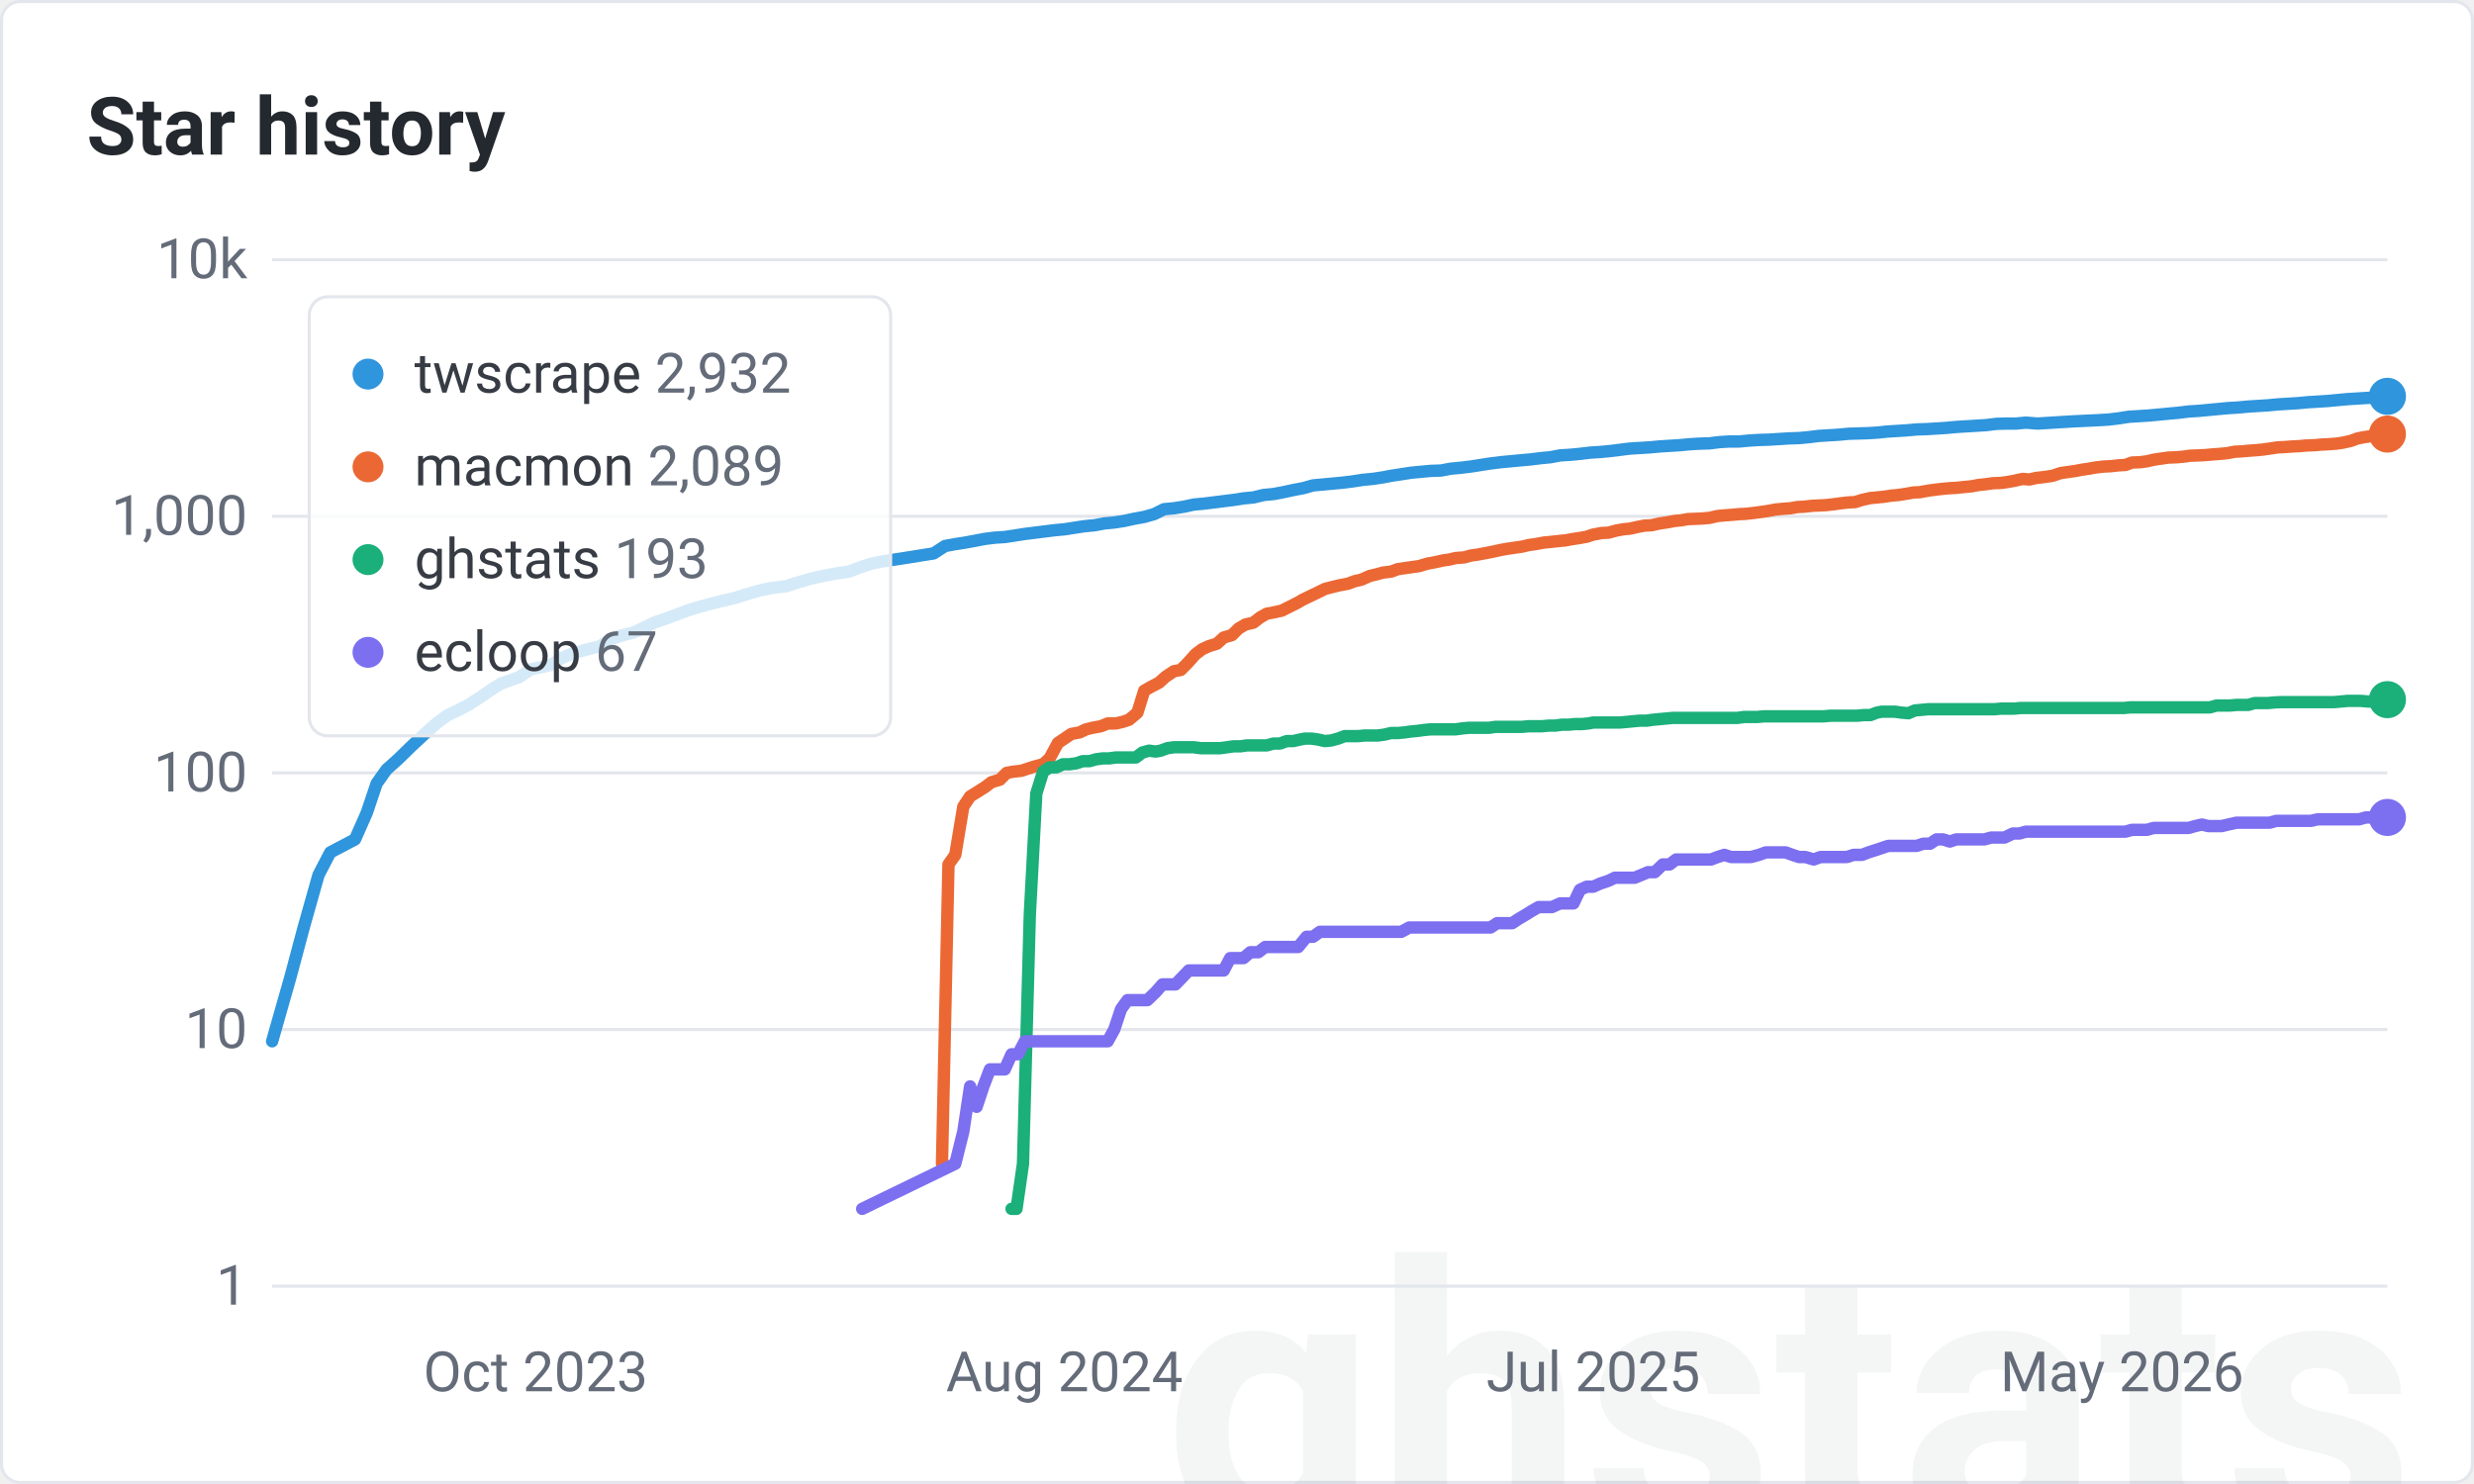
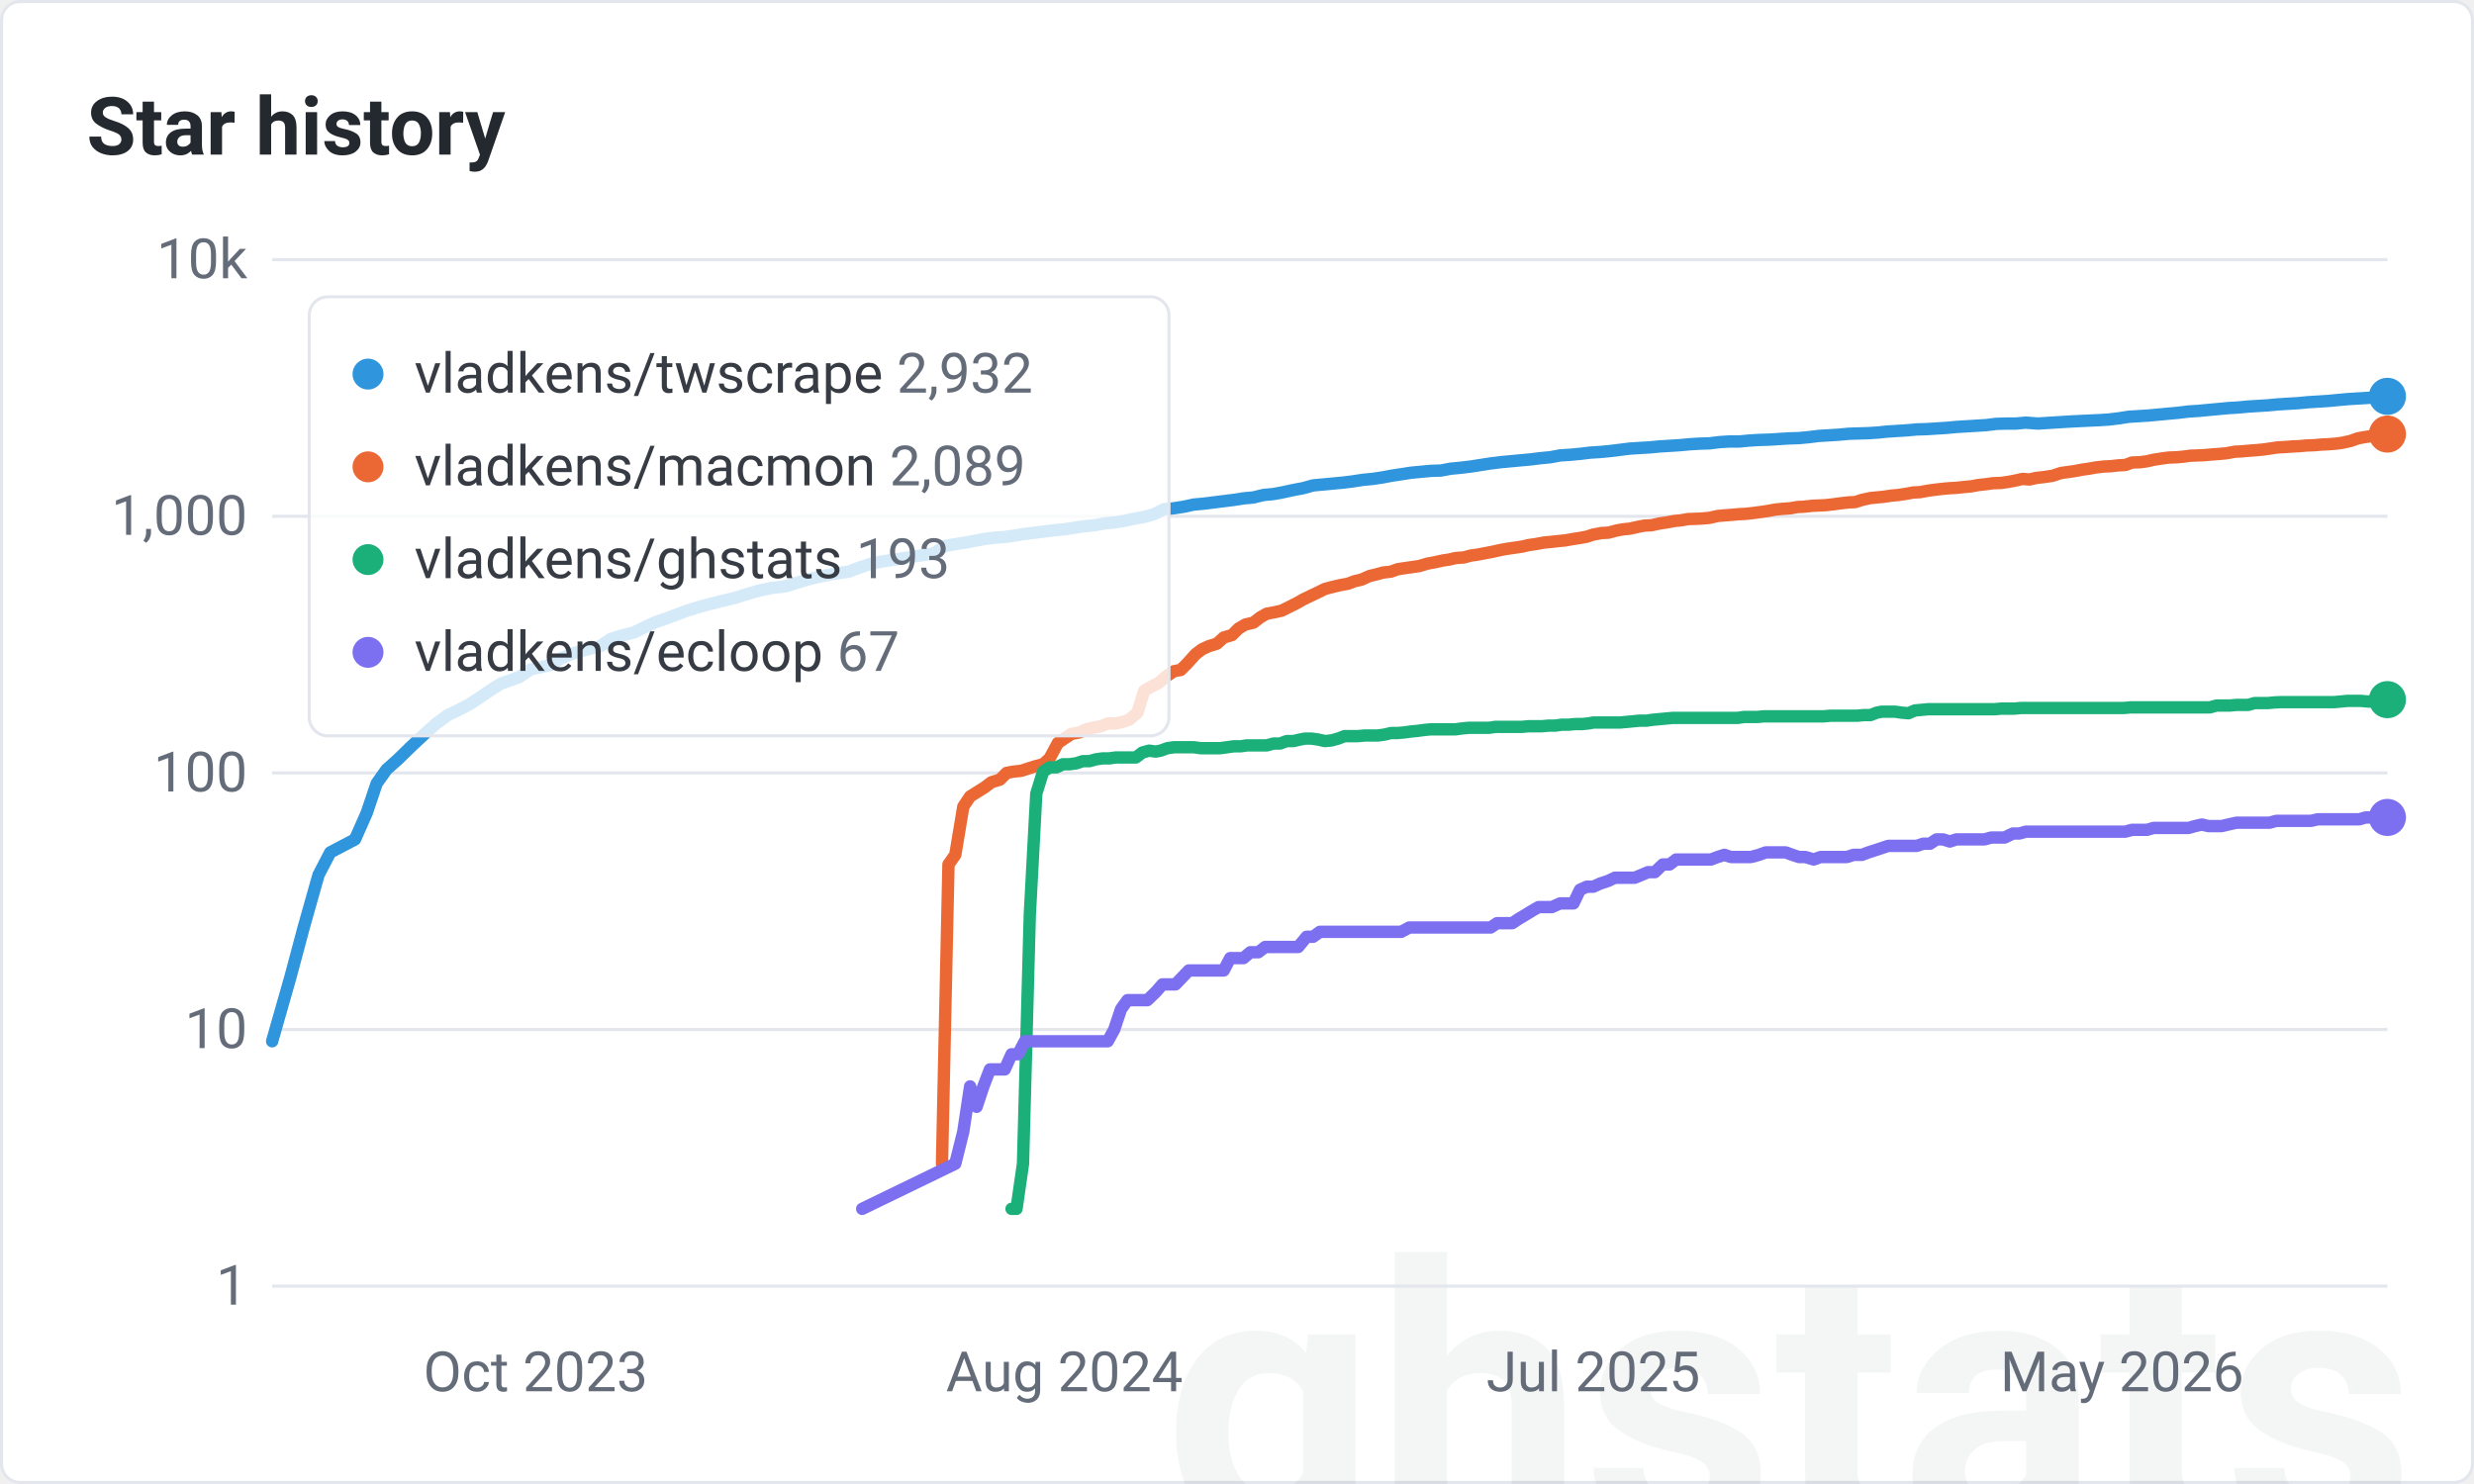
<svg xmlns="http://www.w3.org/2000/svg" width="800" height="480" viewBox="0 0 800 480" font-family="system-ui, -apple-system, 'Segoe UI', Roboto, Helvetica, Arial, sans-serif">
  <style>text{font-variant-numeric:tabular-nums}.card{fill:#ffffff;stroke:#e3e6ec}.head{fill:#24292f}.ink{fill:#373c44}.muted{fill:#646b79}.good{fill:#0f7a2a}.bad{fill:#c23a3a}.mark{fill:#24292f;fill-opacity:0.05}.bar{fill:#2f95dc;fill-opacity:0.12}.line{fill:none;stroke-width:4;stroke-linejoin:round;stroke-linecap:round}.grid{stroke:#e3e6ec}.line0{stroke:#2f95dc}.dot0{fill:#2f95dc}.line1{stroke:#eb6834}.dot1{fill:#eb6834}.line2{stroke:#1baf7a}.dot2{fill:#1baf7a}.line3{stroke:#7c6ff0}.dot3{fill:#7c6ff0}@media (prefers-color-scheme:dark){.card{fill:#181c25;stroke:#262d3b}.head{fill:#f0f1f3}.ink{fill:#c2c7d0}.muted{fill:#8891a4}.good{fill:#3fbf5a}.bad{fill:#ef7676}.mark{fill:#f0f1f3;fill-opacity:0.04}.bar{fill:#4fb0f0;fill-opacity:0.12}.line{fill:none;stroke-width:4;stroke-linejoin:round;stroke-linecap:round}.grid{stroke:#262d3b}.line0{stroke:#4fb0f0}.dot0{fill:#4fb0f0}.line1{stroke:#f07a45}.dot1{fill:#f07a45}.line2{stroke:#22c48a}.dot2{fill:#22c48a}.line3{stroke:#9a8cf0}.dot3{fill:#9a8cf0}}</style>
  <rect x="0.5" y="0.5" width="799" height="479" rx="6" class="card" />
  <text x="781" y="495" font-size="120" class="mark" font-weight="700" text-anchor="end">ghstats</text>
  <text x="28" y="50" font-size="26" class="head" font-weight="600">Star history</text>
  <line x1="88" y1="416.0" x2="772" y2="416.0" class="grid" />
  <text x="80" y="422" font-size="18" class="muted" text-anchor="end">1</text>
  <line x1="88" y1="333.0" x2="772" y2="333.0" class="grid" />
  <text x="80" y="339" font-size="18" class="muted" text-anchor="end">10</text>
  <line x1="88" y1="250.0" x2="772" y2="250.0" class="grid" />
  <text x="80" y="256" font-size="18" class="muted" text-anchor="end">100</text>
  <line x1="88" y1="167.0" x2="772" y2="167.0" class="grid" />
  <text x="80" y="173" font-size="18" class="muted" text-anchor="end">1,000</text>
  <line x1="88" y1="84.0" x2="772" y2="84.0" class="grid" />
  <text x="80" y="90" font-size="18" class="muted" text-anchor="end">10k</text>
  <path d="M88.0 336.8L93.9 316.1L98.2 300.0L103.0 283.0L106.8 275.7L114.8 271.5L118.6 262.9L121.8 253.4L125.0 248.9L128.7 245.6L133.0 241.4L137.3 237.4L141.1 234.0L144.8 231.3L148.0 229.8L151.8 227.8L155.0 225.7L158.8 223.1L162.0 221.1L167.9 219.0L171.6 216.5L178.1 215.1L181.3 213.0L185.0 211.4L189.3 210.2L194.1 209.0L197.4 206.7L201.6 205.4L204.9 204.6L208.6 202.8L211.8 201.3L215.0 200.2L219.3 198.6L222.5 197.4L225.8 196.4L229.0 195.5L233.8 194.3L237.6 193.4L241.8 192.1L245.6 191.0L249.4 190.2L254.2 189.6L257.4 188.6L261.7 187.3L266.0 186.3L270.3 185.5L274.5 184.9L277.8 183.6L281.5 182.4L284.7 181.7L287.9 181.2L291.2 180.7L294.4 180.2L298.1 179.6L301.9 179.0L305.6 176.6L308.9 176.0L312.1 175.5L315.3 174.9L318.5 174.3L321.7 173.9L324.9 173.7L328.2 173.2L331.4 172.7L334.6 172.3L337.8 171.9L341.0 171.5L344.2 171.2L347.4 170.7L350.7 170.2L353.9 169.9L357.1 169.3L360.3 169.0L363.5 168.5L366.7 167.8L370.0 167.2L373.2 166.3L376.4 164.7L379.6 164.4L382.8 163.9L386.0 163.2L389.3 162.9L392.5 162.5L395.7 162.1L398.9 161.7L402.1 161.2L405.3 160.9L408.6 160.1L411.8 159.8L415.0 159.2L418.2 158.5L421.4 157.9L424.6 157.0L427.9 156.7L431.1 156.4L434.3 156.1L437.5 155.7L440.7 155.2L443.9 154.9L447.2 154.4L449.8 153.9L453.1 153.4L456.3 152.9L459.5 152.6L462.7 152.3L465.9 152.2L469.1 151.6L472.3 151.3L475.6 150.9L478.8 150.4L482.0 149.9L485.2 149.5L488.4 149.2L491.6 148.9L494.9 148.6L498.1 148.2L501.3 147.9L504.5 147.3L507.7 147.1L510.9 146.8L514.2 146.4L517.4 146.2L520.6 145.9L523.8 145.5L527.0 145.1L530.2 144.9L533.5 144.7L536.7 144.4L539.9 144.2L543.1 144.0L546.3 143.7L549.5 143.5L552.8 143.4L556.0 143.0L559.2 142.8L562.4 142.8L565.6 142.5L568.8 142.3L572.1 142.2L575.3 142.0L578.5 141.8L581.7 141.7L584.9 141.4L588.1 141.0L591.4 140.8L594.6 140.6L597.8 140.3L601.0 140.2L604.2 140.1L607.4 139.9L610.1 139.6L613.3 139.4L616.5 139.2L619.8 138.9L623.0 138.8L626.2 138.6L629.4 138.4L632.6 138.1L635.8 137.9L639.1 137.7L642.3 137.5L645.5 137.1L648.7 137.0L651.9 137.0L655.1 136.7L658.9 137.0L663.7 136.7L666.9 136.5L670.2 136.3L674.4 136.1L678.7 135.9L681.9 135.7L685.2 135.3L688.4 134.8L691.6 134.6L694.8 134.4L698.0 134.1L701.2 133.8L704.5 133.5L707.7 133.1L710.9 132.9L714.1 132.6L717.3 132.3L720.5 132.0L723.8 131.8L727.0 131.5L730.2 131.3L733.4 131.1L736.6 130.8L739.8 130.6L743.1 130.4L746.3 130.1L749.5 129.9L752.7 129.7L755.9 129.4L759.1 129.1L762.4 128.9L765.6 128.7L768.8 128.5L772.0 128.2" class="line line0" />
  <rect x="766.0" y="122.2" width="12" height="12" rx="6" class="dot0" />
  <path d="M304.6 376.4L306.7 279.6L308.9 276.5L311.5 260.9L313.7 257.6L315.8 256.3L318.5 254.6L320.6 253.0L323.3 252.2L325.5 250.0L327.6 249.6L330.3 249.3L332.4 248.6L334.6 247.9L337.3 247.2L339.4 245.3L342.1 240.3L344.2 238.9L346.4 237.4L349.1 236.9L351.2 235.9L353.3 235.4L356.0 234.9L358.2 234.0L360.8 234.0L363.0 233.5L365.1 232.8L367.8 230.5L370.0 223.4L372.1 222.2L374.8 220.8L376.9 218.9L379.6 217.1L381.8 216.7L383.9 214.6L386.6 211.6L388.7 210.0L390.9 209.0L393.5 208.2L395.7 206.2L398.4 205.4L400.5 203.3L402.7 202.0L405.3 201.4L407.5 199.7L409.6 198.5L412.3 198.0L414.5 197.5L417.1 196.2L419.3 195.1L421.4 193.9L424.1 192.6L426.2 191.6L428.4 190.5L431.1 189.8L433.2 189.3L435.9 188.8L438.0 188.0L440.2 187.5L442.9 186.3L445.0 185.8L447.2 185.2L449.8 184.9L452.0 184.1L454.7 183.7L456.8 183.4L458.9 183.1L461.6 182.3L463.8 181.9L466.5 181.3L468.6 181.0L470.7 180.5L473.4 180.3L475.6 179.7L477.7 179.4L480.4 178.9L482.5 178.5L485.2 177.9L487.4 177.5L489.5 177.2L492.2 176.8L494.3 176.3L496.5 176.0L499.2 175.5L501.3 175.3L504.0 175.0L506.1 174.8L508.3 174.4L510.9 174.0L513.1 173.6L515.2 172.9L517.9 172.4L520.1 172.3L522.7 171.6L524.9 171.2L527.0 171.0L529.7 170.4L531.8 170.0L534.0 169.9L536.7 169.3L538.8 169.0L541.5 168.5L543.6 168.3L545.8 167.9L548.5 167.8L550.6 167.7L552.8 167.5L555.4 166.9L557.6 166.7L560.3 166.5L562.4 166.3L564.5 166.2L567.2 165.9L569.4 165.6L571.5 165.3L574.2 164.8L576.3 164.6L579.0 164.4L581.2 164.0L583.3 163.9L586.0 163.6L588.1 163.5L590.3 163.4L593.0 163.1L595.1 162.8L597.8 162.5L599.9 162.4L602.1 161.7L604.8 161.1L606.9 160.9L609.0 160.7L611.7 160.3L613.9 160.1L616.5 159.7L618.7 159.3L620.8 159.2L623.5 158.7L625.7 158.4L628.3 158.1L630.5 157.9L632.6 157.8L635.3 157.5L637.5 157.3L639.6 156.9L642.3 156.6L644.4 156.3L647.1 156.2L649.2 155.9L651.4 155.5L654.1 154.9L656.2 155.1L658.4 154.6L661.0 154.3L663.7 153.9L666.4 153.0L668.5 152.7L670.7 152.4L673.4 151.9L675.5 151.6L677.7 151.2L680.3 150.9L682.5 150.8L685.2 150.5L687.3 150.4L689.4 149.6L692.1 149.5L694.3 149.2L696.4 148.7L699.1 148.3L701.2 148.0L703.9 147.9L706.1 147.7L708.2 147.4L710.9 147.3L713.0 147.2L715.2 147.0L717.9 146.8L720.0 146.6L722.7 146.1L724.8 146.0L727.0 145.8L729.7 145.6L731.8 145.4L733.9 145.1L736.6 144.7L738.8 144.6L741.4 144.4L743.6 144.3L745.7 144.1L748.4 144.0L750.6 143.8L752.7 143.7L755.4 143.5L757.5 143.2L760.2 142.6L762.4 141.8L764.5 141.4L767.2 141.0L769.3 140.7L772.0 140.4" class="line line1" />
  <rect x="766.0" y="134.4" width="12" height="12" rx="6" class="dot1" />
  <path d="M327.1 391.0L328.7 391.0L330.8 376.4L333.0 295.9L335.1 256.7L337.3 249.6L339.4 248.2L341.6 248.2L343.7 247.2L345.8 247.2L348.0 246.9L350.1 246.2L352.3 246.2L354.4 245.6L356.6 245.3L358.7 245.3L360.8 245.0L363.0 245.0L365.1 245.0L367.3 245.0L369.4 243.4L371.6 242.8L373.7 243.1L375.3 242.8L377.5 242.0L379.6 241.7L381.8 241.7L383.9 241.7L386.0 241.7L388.2 242.0L390.3 242.0L392.5 242.0L394.6 242.0L396.8 241.7L398.9 241.4L401.1 241.4L403.2 241.1L405.3 241.1L407.5 241.1L409.6 241.1L411.8 240.5L413.9 240.5L416.1 239.7L418.2 239.7L420.4 239.2L422.0 238.9L424.1 238.9L426.2 239.2L428.4 239.7L430.5 239.5L432.7 238.9L434.8 238.1L437.0 238.1L439.1 238.1L441.3 237.9L443.4 237.9L445.5 237.9L447.7 237.6L449.8 237.1L452.0 237.1L454.1 236.9L456.3 236.6L458.4 236.4L460.6 236.1L462.7 235.9L464.8 235.9L467.0 235.9L468.6 235.9L470.7 235.9L472.9 235.6L475.0 235.4L477.2 235.4L479.3 235.4L481.5 235.4L483.6 235.1L485.7 235.1L487.9 235.1L490.0 235.1L492.2 235.1L494.3 234.9L496.5 234.9L498.6 234.9L500.8 234.7L502.9 234.7L505.0 234.4L507.2 234.4L509.3 234.2L511.5 234.2L513.6 234.0L515.2 233.7L517.4 233.7L519.5 233.7L521.7 233.7L523.8 233.7L526.0 233.5L528.1 233.3L530.2 233.1L532.4 233.1L534.5 232.8L536.7 232.6L538.8 232.4L541.0 232.2L543.1 232.2L545.3 232.2L547.4 232.2L549.5 232.2L551.7 232.2L553.8 232.2L556.0 232.2L558.1 232.2L560.3 232.2L561.9 232.2L564.0 231.9L566.2 231.9L568.3 231.9L570.4 231.7L572.6 231.7L574.7 231.7L576.9 231.7L579.0 231.7L581.2 231.7L583.3 231.7L585.5 231.7L587.6 231.7L589.7 231.7L591.9 231.5L594.0 231.5L596.2 231.5L598.3 231.5L600.5 231.5L602.6 231.3L604.8 231.3L606.9 230.5L608.5 230.2L610.6 230.2L612.8 230.2L614.9 230.5L617.1 230.7L619.2 229.8L621.4 229.6L623.5 229.4L625.7 229.4L627.8 229.4L629.9 229.4L632.1 229.4L634.2 229.4L636.4 229.4L638.5 229.4L640.7 229.4L642.8 229.4L645.0 229.4L647.1 229.2L649.2 229.2L651.4 229.2L653.5 229.0L655.1 229.0L680.3 229.0L682.5 229.0L684.6 229.0L686.8 229.0L688.9 228.8L691.1 228.8L693.2 228.8L695.3 228.8L697.5 228.8L699.6 228.8L701.8 228.8L703.9 228.8L706.1 228.8L708.2 228.8L710.4 228.8L712.5 228.8L714.6 228.8L716.8 228.2L718.9 228.2L721.1 228.2L723.2 228.0L724.8 228.0L727.0 228.0L729.1 227.4L731.3 227.4L733.4 227.4L735.5 227.2L737.7 227.1L739.8 227.1L742.0 227.1L744.1 227.1L746.3 227.1L748.4 227.1L750.6 227.1L752.7 227.1L754.8 227.1L757.0 226.9L759.1 226.7L761.3 226.7L763.4 226.7L765.6 226.9L767.7 226.9L769.9 226.9L772.0 226.3" class="line line2" />
  <rect x="766.0" y="220.3" width="12" height="12" rx="6" class="dot2" />
  <path d="M278.8 391.0L308.9 376.4L311.5 366.0L313.7 351.4L315.8 358.0L318.0 351.4L320.1 345.9L322.3 345.9L324.9 345.9L327.1 341.0L329.2 341.0L331.4 336.8L333.5 336.8L335.7 336.8L337.8 336.8L340.5 336.8L342.6 336.8L344.8 336.8L346.9 336.8L349.1 336.8L351.2 336.8L353.3 336.8L355.5 336.8L358.2 336.8L360.3 333.0L362.5 326.4L364.6 323.5L366.7 323.5L368.9 323.5L371.0 323.5L373.7 320.9L375.9 318.4L378.0 318.4L380.1 318.4L382.3 316.1L384.4 313.9L386.6 313.9L389.3 313.9L391.4 313.9L393.5 313.9L395.7 313.9L397.8 309.9L400.0 309.9L402.1 309.9L404.3 308.0L406.9 308.0L409.1 306.3L411.2 306.3L413.4 306.3L415.5 306.3L417.7 306.3L419.8 306.3L422.5 303.0L424.6 303.0L426.8 301.4L428.9 301.4L431.1 301.4L433.2 301.4L435.4 301.4L438.0 301.4L440.2 301.4L442.3 301.4L444.5 301.4L446.6 301.4L448.8 301.4L450.9 301.4L453.1 301.4L455.7 300.0L457.9 300.0L460.0 300.0L462.2 300.0L464.3 300.0L466.5 300.0L468.6 300.0L471.3 300.0L473.4 300.0L475.6 300.0L477.7 300.0L479.9 300.0L482.0 300.0L484.1 298.6L486.3 298.6L489.0 298.6L491.1 297.2L493.3 295.9L495.4 294.6L497.5 293.4L499.7 293.4L501.8 293.4L504.5 292.2L506.7 292.2L508.8 292.2L510.9 287.8L513.1 286.8L515.2 286.8L517.4 285.8L520.1 284.9L522.2 283.9L524.3 283.9L526.5 283.9L528.6 283.9L530.8 283.0L532.9 282.1L535.1 282.1L537.7 279.6L539.9 279.6L542.0 278.0L544.2 278.0L546.3 278.0L548.5 278.0L550.6 278.0L553.3 278.0L555.4 277.2L557.6 276.5L559.7 277.2L561.9 277.2L564.0 277.2L566.2 277.2L568.8 276.5L571.0 275.7L573.1 275.7L575.3 275.7L577.4 275.7L579.6 276.5L581.7 277.2L583.8 277.2L586.5 278.0L588.7 277.2L590.8 277.2L593.0 277.2L595.1 277.2L597.2 277.2L599.4 276.5L602.1 276.5L604.2 275.7L606.4 275.0L608.5 274.3L610.6 273.6L612.8 273.6L614.9 273.6L617.1 273.6L619.8 273.6L621.9 272.9L624.1 272.9L626.2 271.5L628.3 271.5L630.5 272.2L632.6 271.5L635.3 271.5L637.5 271.5L639.6 271.5L641.7 271.5L643.9 270.9L646.0 270.9L648.2 270.9L650.9 269.6L653.0 269.6L655.1 269.0L680.9 269.0L683.0 269.0L685.2 269.0L687.3 269.0L689.4 268.4L692.1 268.4L694.3 268.4L696.4 267.8L698.6 267.8L700.7 267.8L702.8 267.8L705.0 267.8L707.7 267.8L709.8 267.2L712.0 266.7L714.1 267.2L716.3 267.2L718.4 267.2L720.5 266.7L723.2 266.1L725.4 266.1L727.5 266.1L729.7 266.1L731.8 266.1L733.9 266.1L736.1 265.5L738.2 265.5L740.9 265.5L743.1 265.5L745.2 265.5L747.3 265.5L749.5 265.0L751.6 265.0L753.8 265.0L756.5 265.0L758.6 265.0L760.7 265.0L762.9 265.0L765.0 264.4L767.2 264.4L769.3 264.4L772.0 264.4" class="line line3" />
  <rect x="766.0" y="258.4" width="12" height="12" rx="6" class="dot3" />
-   <rect x="100" y="96" width="188" height="142" rx="6" class="card" fill-opacity="0.8" />
+   <rect x="100" y="96" width="278" height="142" rx="6" class="card" fill-opacity="0.8" />
  <rect x="114.0" y="116.0" width="10" height="10" rx="5" class="dot0" />
-   <text x="134" y="127" font-size="18" class="ink">twscrape <tspan class="muted">2,932</tspan>
+   <text x="134" y="127" font-size="18" class="ink">vladkens/twscrape <tspan class="muted">2,932</tspan>
  </text>
  <rect x="114.0" y="146.0" width="10" height="10" rx="5" class="dot1" />
-   <text x="134" y="157" font-size="18" class="ink">macmon <tspan class="muted">2,089</tspan>
+   <text x="134" y="157" font-size="18" class="ink">vladkens/macmon <tspan class="muted">2,089</tspan>
  </text>
  <rect x="114.0" y="176.0" width="10" height="10" rx="5" class="dot2" />
-   <text x="134" y="187" font-size="18" class="ink">ghstats <tspan class="muted">193</tspan>
+   <text x="134" y="187" font-size="18" class="ink">vladkens/ghstats <tspan class="muted">193</tspan>
  </text>
  <rect x="114.0" y="206.0" width="10" height="10" rx="5" class="dot3" />
-   <text x="134" y="217" font-size="18" class="ink">ecloop <tspan class="muted">67</tspan>
+   <text x="134" y="217" font-size="18" class="ink">vladkens/ecloop <tspan class="muted">67</tspan>
  </text>
  <text x="173.2" y="450" font-size="18" class="muted" text-anchor="middle">Oct 2023</text>
  <text x="344.2" y="450" font-size="18" class="muted" text-anchor="middle">Aug 2024</text>
  <text x="515.2" y="450" font-size="18" class="muted" text-anchor="middle">Jul 2025</text>
  <text x="686.2" y="450" font-size="18" class="muted" text-anchor="middle">May 2026</text>
</svg>
